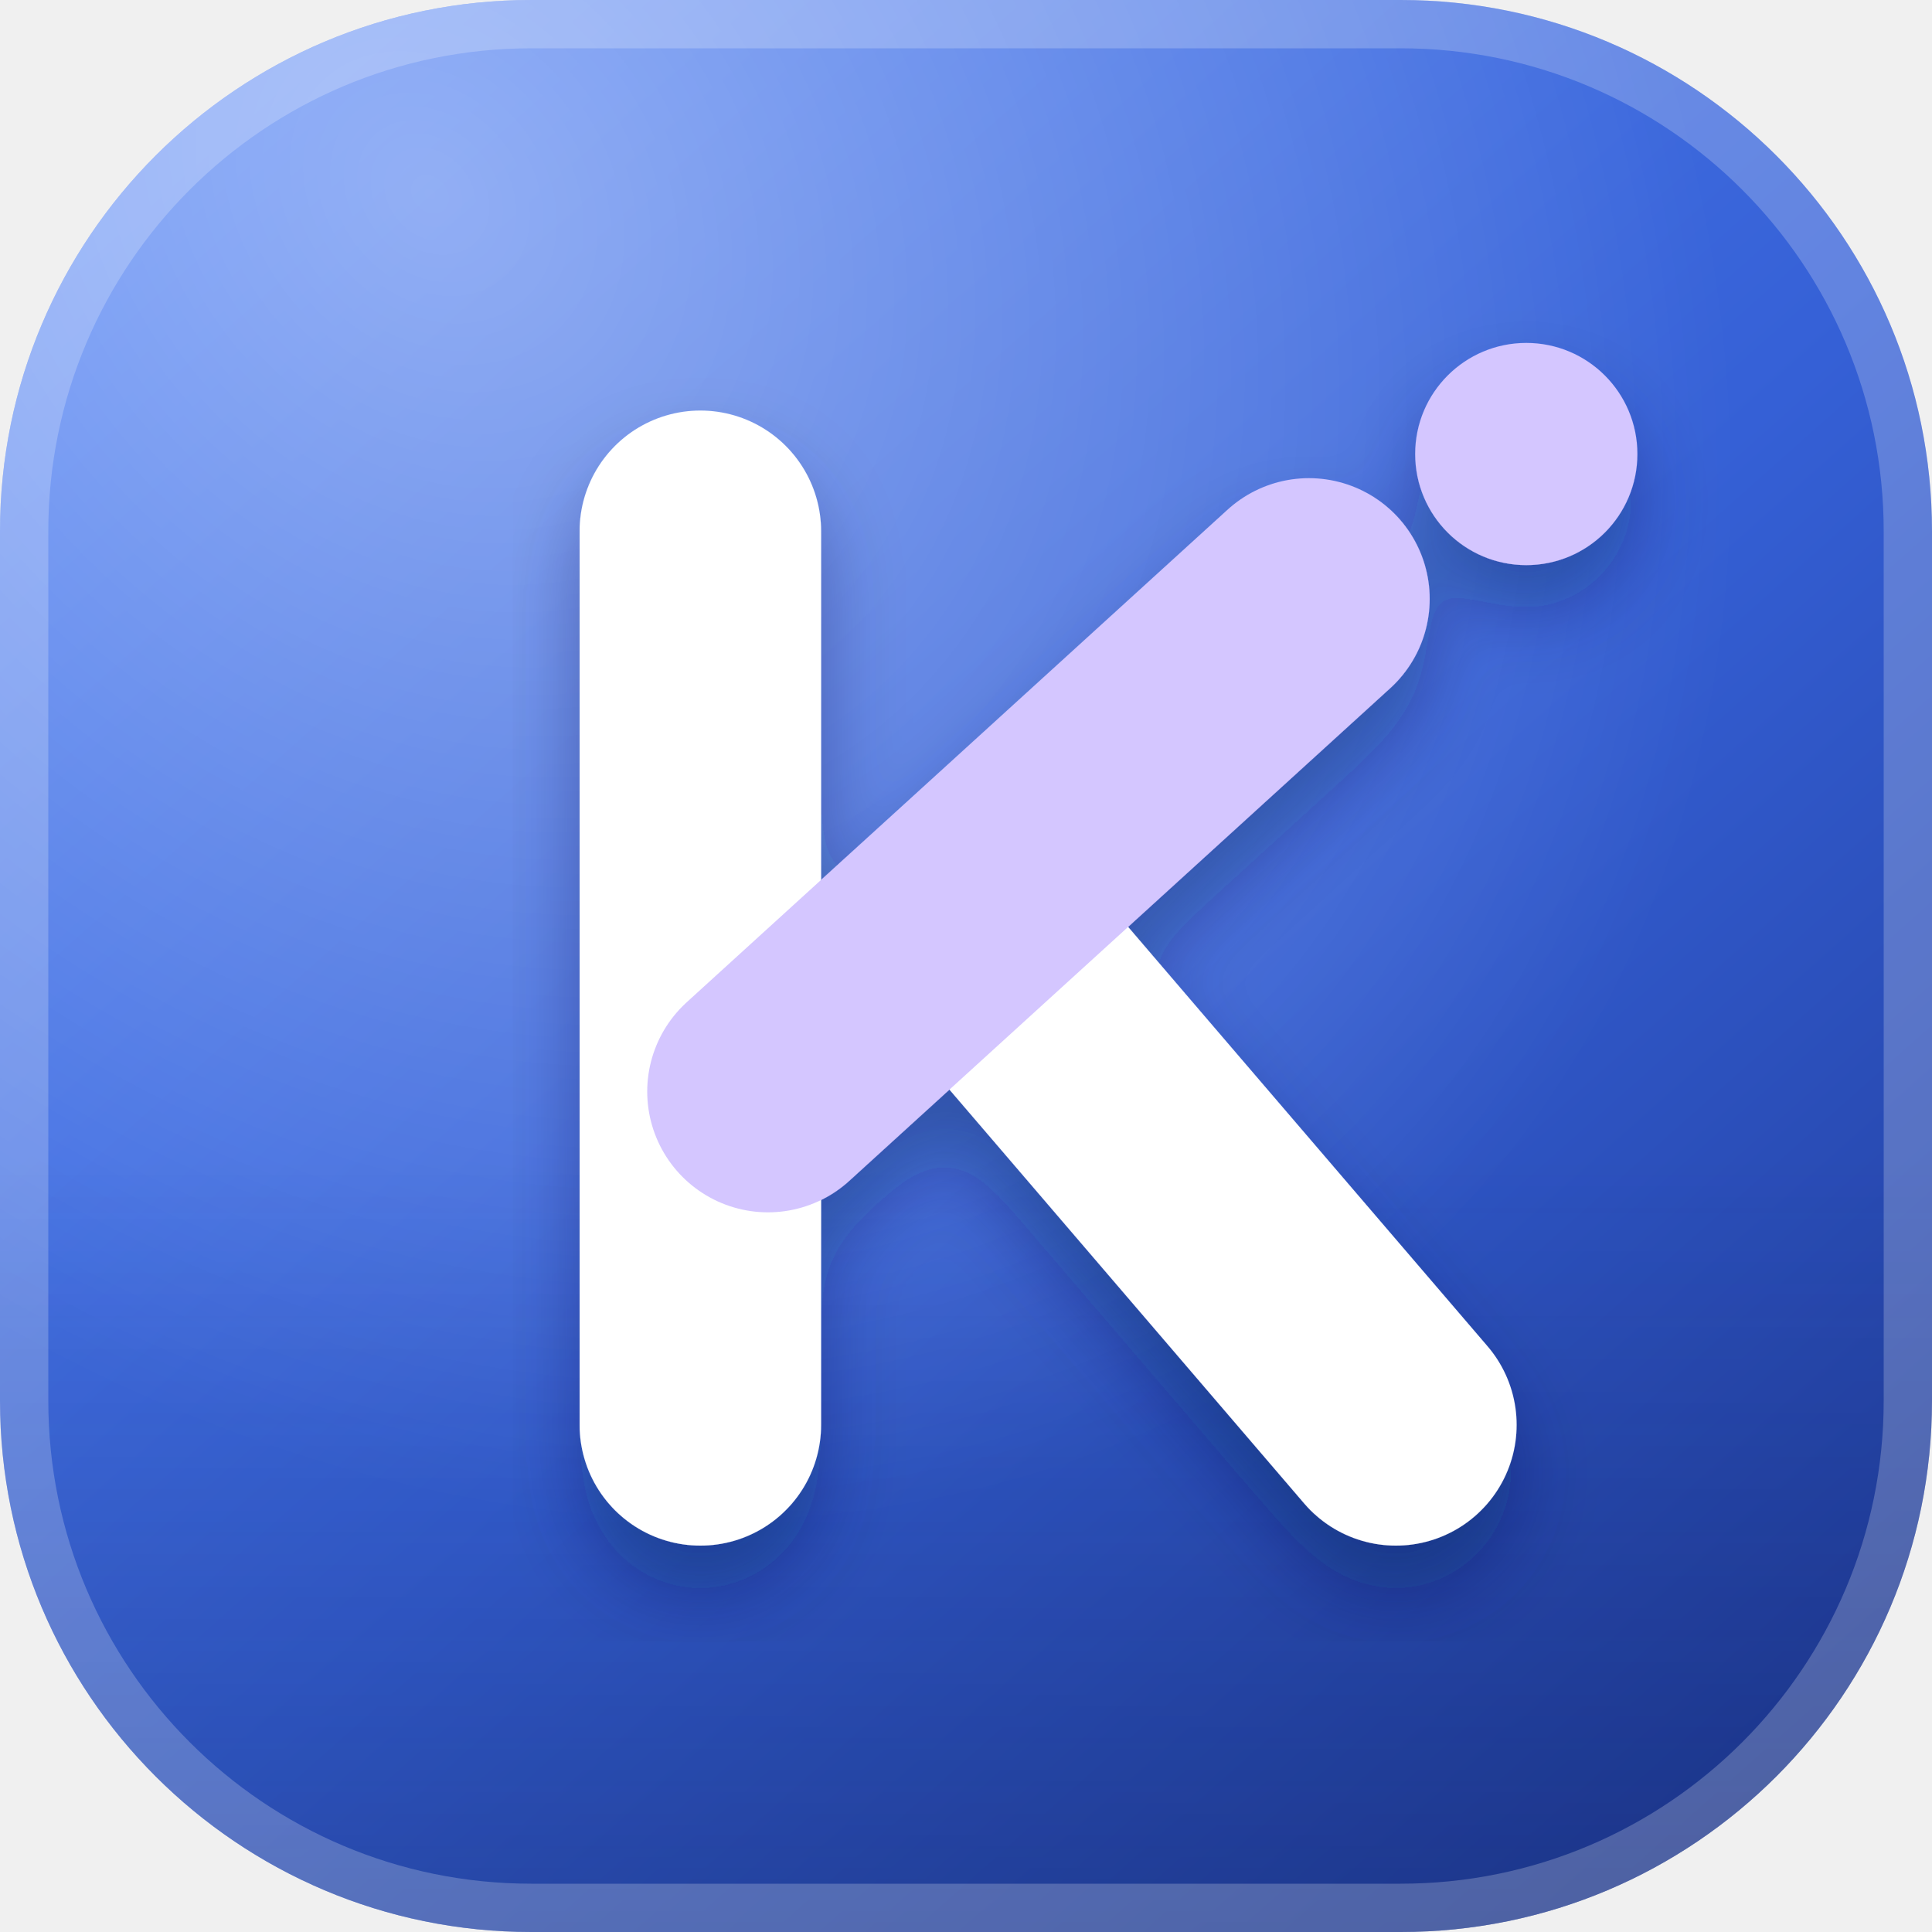
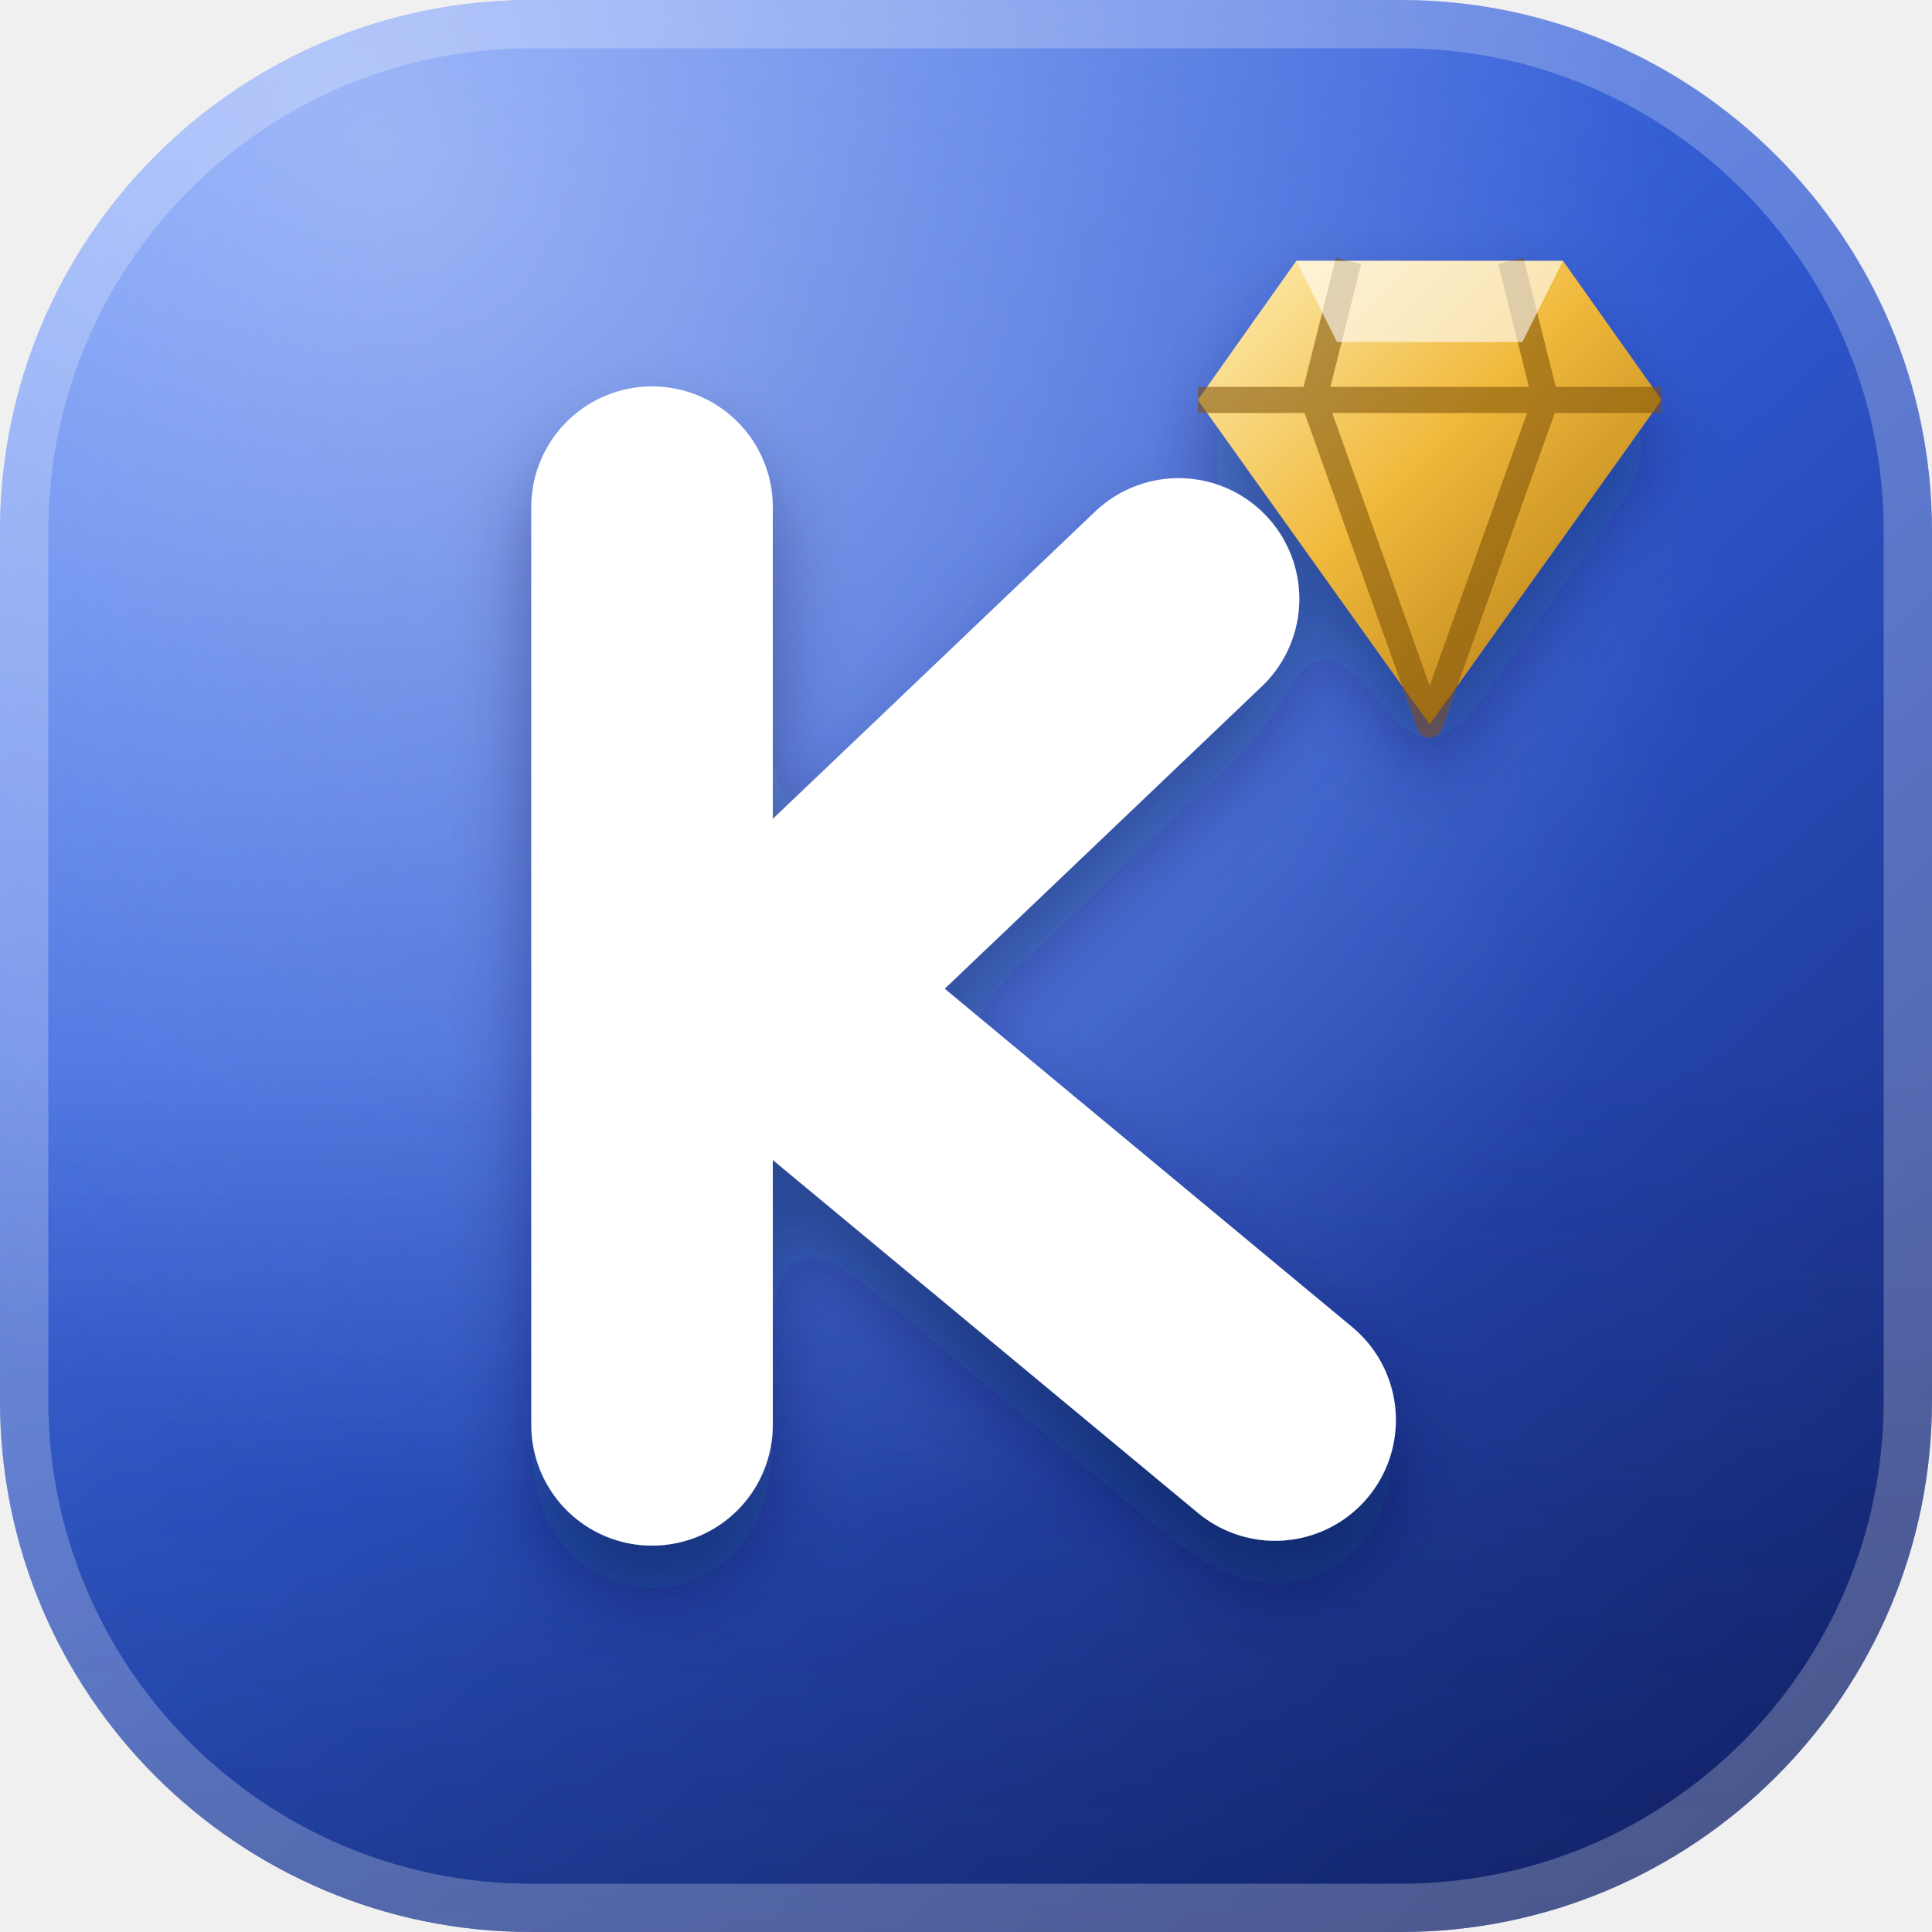
- <svg xmlns="http://www.w3.org/2000/svg" viewBox="0 0 40 40" fill="none" stroke-linecap="round">
+ <svg xmlns="http://www.w3.org/2000/svg" viewBox="0 0 40 40" fill="none">
  <defs>
    <linearGradient id="b" x1="4" y1="2" x2="36" y2="38" gradientUnits="userSpaceOnUse">
-       <stop stop-color="#5584f3" />
-       <stop offset=".55" stop-color="#3560d6" />
-       <stop offset="1" stop-color="#213e9e" />
+       <stop stop-color="#5a86f5" />
+       <stop offset=".5" stop-color="#2f58cf" />
+       <stop offset="1" stop-color="#16297a" />
    </linearGradient>
-     <radialGradient id="s" cx="0" cy="0" r="1" gradientUnits="userSpaceOnUse" gradientTransform="translate(9 4) rotate(50) scale(30 24)">
-       <stop stop-color="#fff" stop-opacity=".38" />
+     <radialGradient id="s" cx="0" cy="0" r="1" gradientUnits="userSpaceOnUse" gradientTransform="translate(8 3) rotate(52) scale(32 24)">
+       <stop stop-color="#fff" stop-opacity=".42" />
      <stop offset="1" stop-color="#fff" stop-opacity="0" />
    </radialGradient>
-     <linearGradient id="d" x1="20" y1="24" x2="20" y2="40" gradientUnits="userSpaceOnUse">
-       <stop stop-color="#0b1a4d" stop-opacity="0" />
-       <stop offset="1" stop-color="#0b1a4d" stop-opacity=".28" />
+     <linearGradient id="d" x1="20" y1="22" x2="20" y2="40" gradientUnits="userSpaceOnUse">
+       <stop stop-color="#08143f" stop-opacity="0" />
+       <stop offset="1" stop-color="#08143f" stop-opacity=".32" />
+     </linearGradient>
+     <linearGradient id="g" x1="-4" y1="-4" x2="4" y2="4" gradientUnits="userSpaceOnUse">
+       <stop stop-color="#fff0b8" />
+       <stop offset=".45" stop-color="#f0b93c" />
+       <stop offset="1" stop-color="#a86f0c" />
    </linearGradient>
    <filter id="l" x="-20%" y="-20%" width="140%" height="140%">
-       <feDropShadow dx="0" dy="1" stdDeviation=".8" flood-color="#0b1a4d" flood-opacity=".35" />
+       <feDropShadow dx="0" dy="1" stdDeviation=".8" flood-color="#08143f" flood-opacity=".4" />
    </filter>
  </defs>
  <rect width="40" height="40" rx="11" fill="url(#b)" />
  <rect width="40" height="40" rx="11" fill="url(#s)" />
  <rect width="40" height="40" rx="11" fill="url(#d)" />
-   <rect x=".5" y=".5" width="39" height="39" rx="10.5" stroke="#fff" stroke-opacity=".22" />
+   <rect x=".5" y=".5" width="39" height="39" rx="10.5" stroke="#fff" stroke-opacity=".24" />
  <g filter="url(#l)">
-     <g stroke-width="5" stroke="#fff">
-       <path d="M14.5 11V29.5" />
-       <path d="M21.1 20.4L28.9 29.5" />
+     <g stroke="#fff" stroke-width="5" stroke-linecap="round" stroke-linejoin="round">
+       <path d="M13.5 10.5V29.5" />
+       <path d="M15.8 20.6L24.4 12.4" />
+       <path d="M15.8 20.6L26.4 29.4" />
    </g>
-     <path d="M15.9 22.6L27.1 12.4" stroke-width="5" stroke="#d4c6ff" />
-     <circle cx="31.6" cy="9.4" r="2.3" fill="#d4c6ff" />
+     <g transform="translate(29.6 10.2) scale(1.2)">
+       <path d="M-4 -1.6L-2.3 -4H2.3L4 -1.6L0 4Z" fill="url(#g)" />
+       <path d="M-4 -1.6H4M-1.4 -4L-2 -1.6L0 4L2 -1.6L1.4 -4" stroke="#7a4f08" stroke-opacity=".55" stroke-width=".45" stroke-linejoin="round" />
+       <path d="M-2.3 -4H2.3L1.6 -2.6H-1.6Z" fill="#fff" fill-opacity=".6" />
+     </g>
  </g>
</svg>
